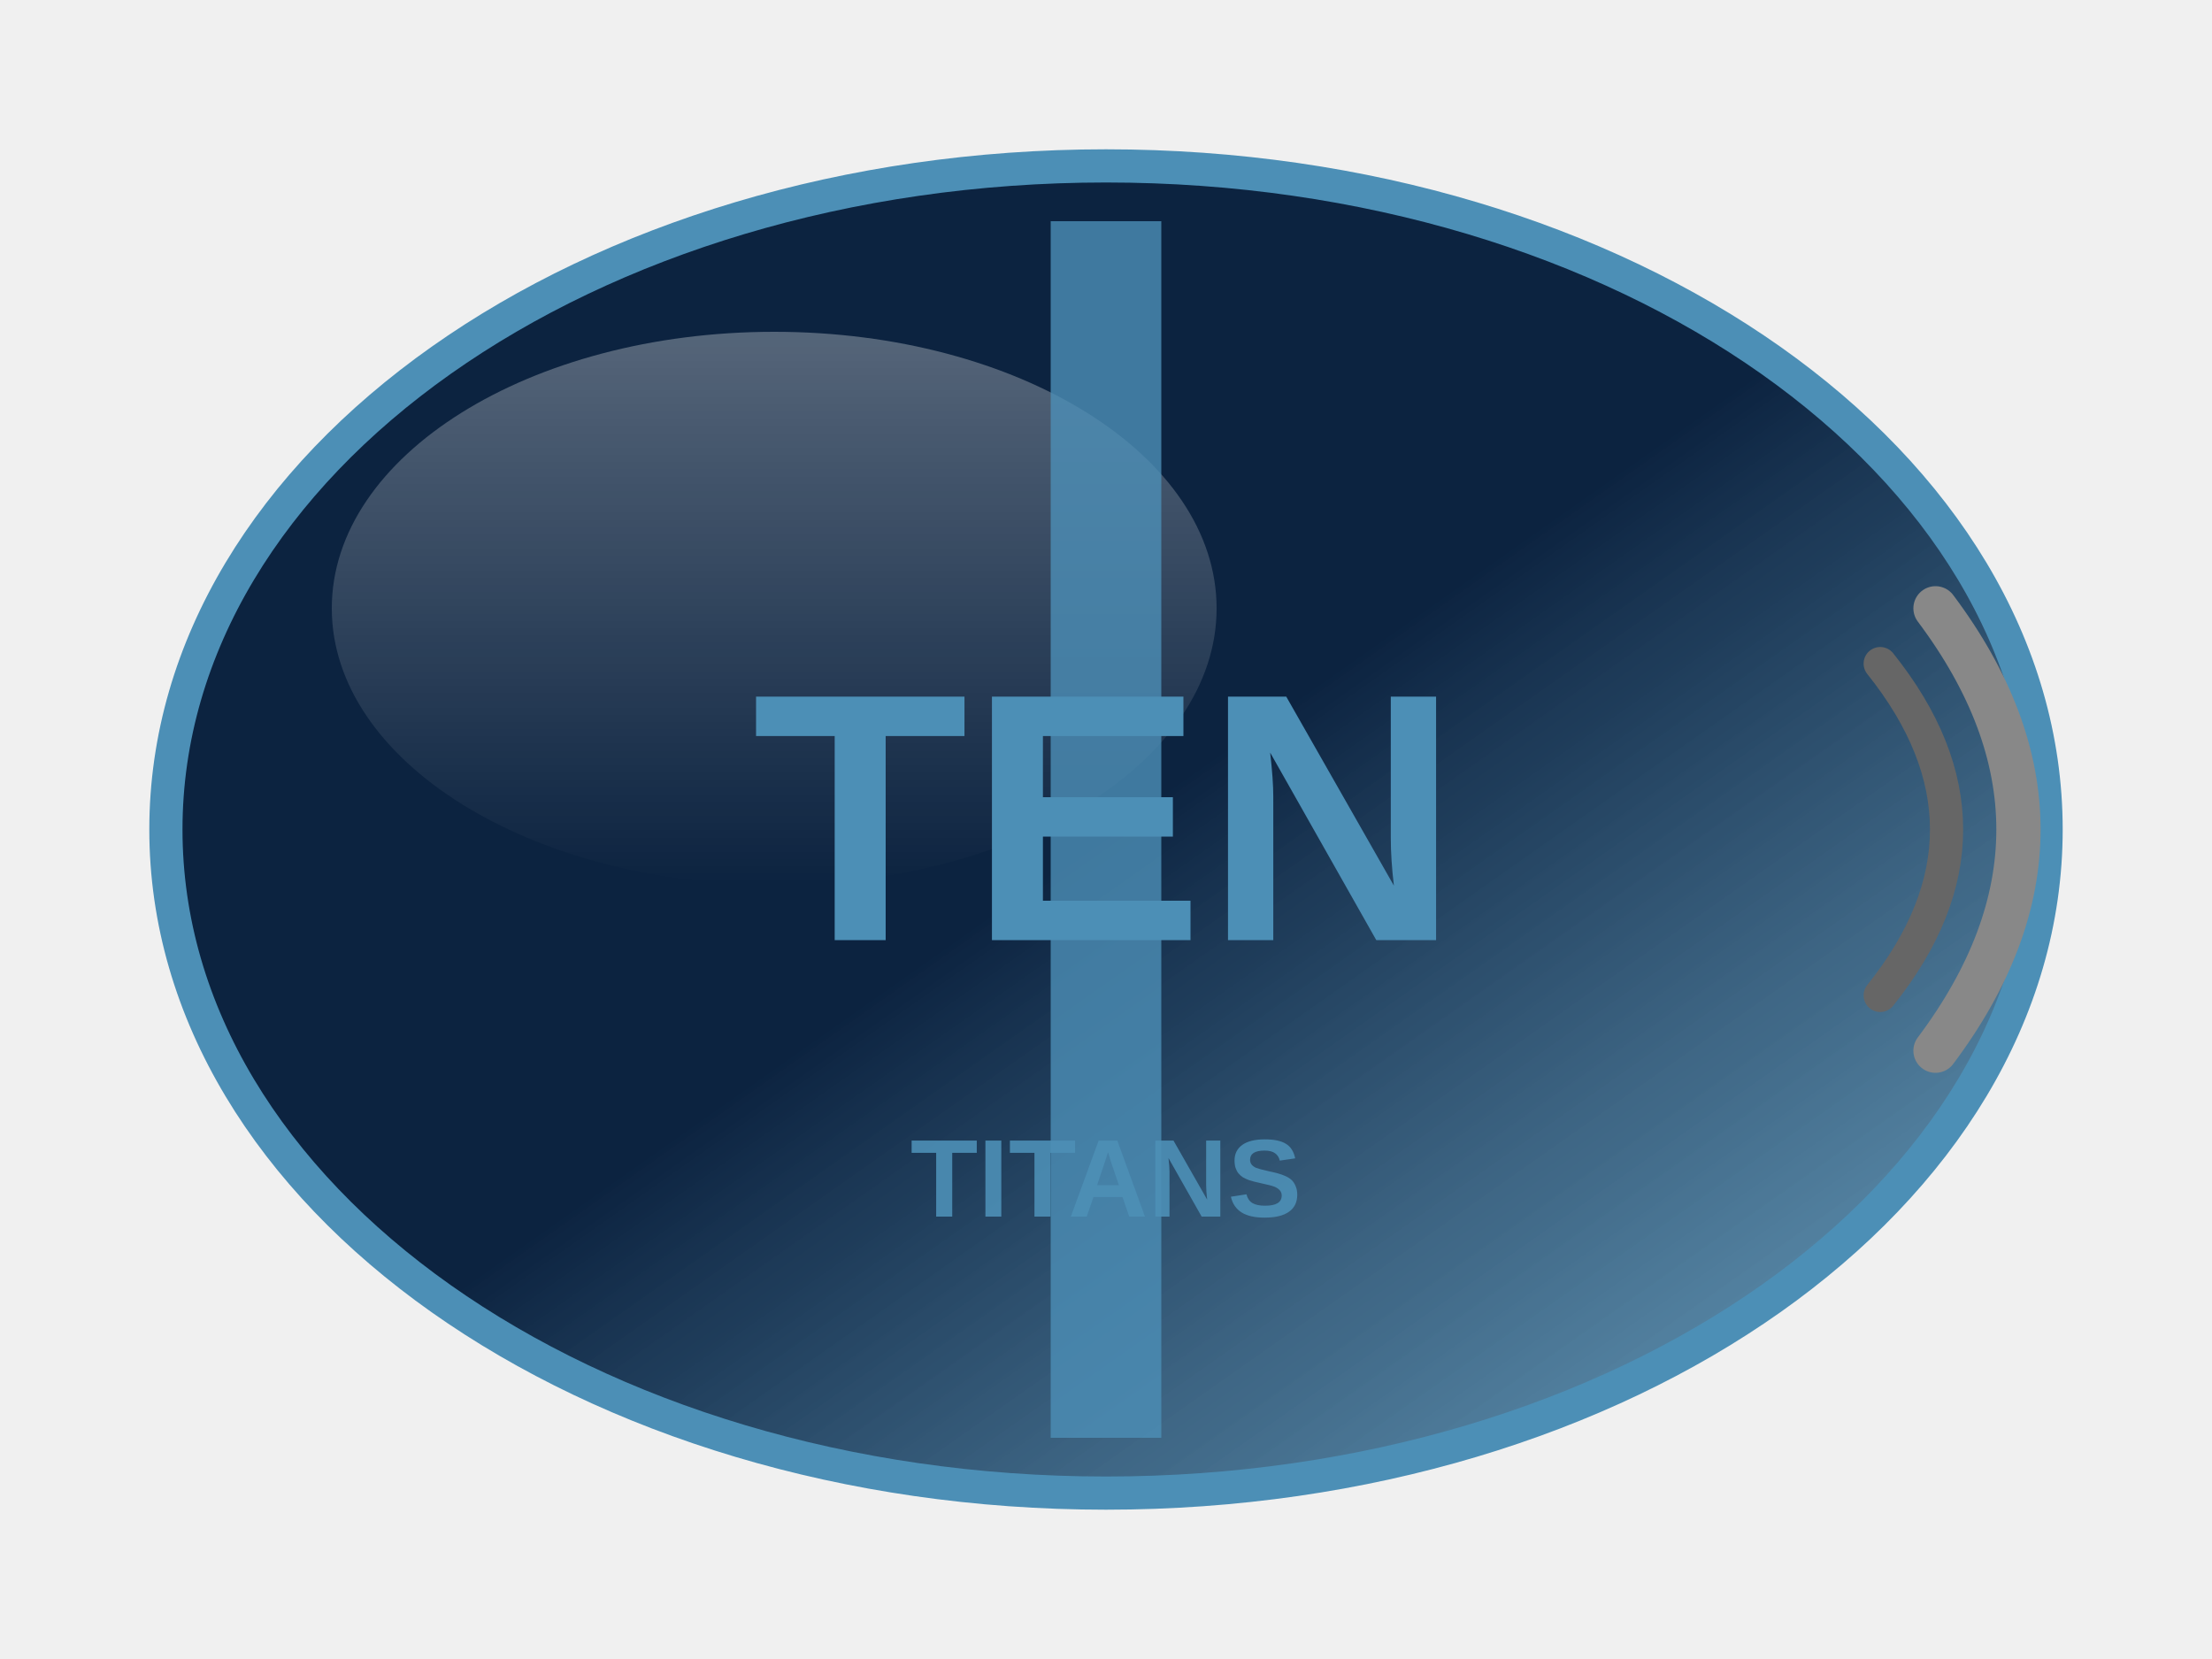
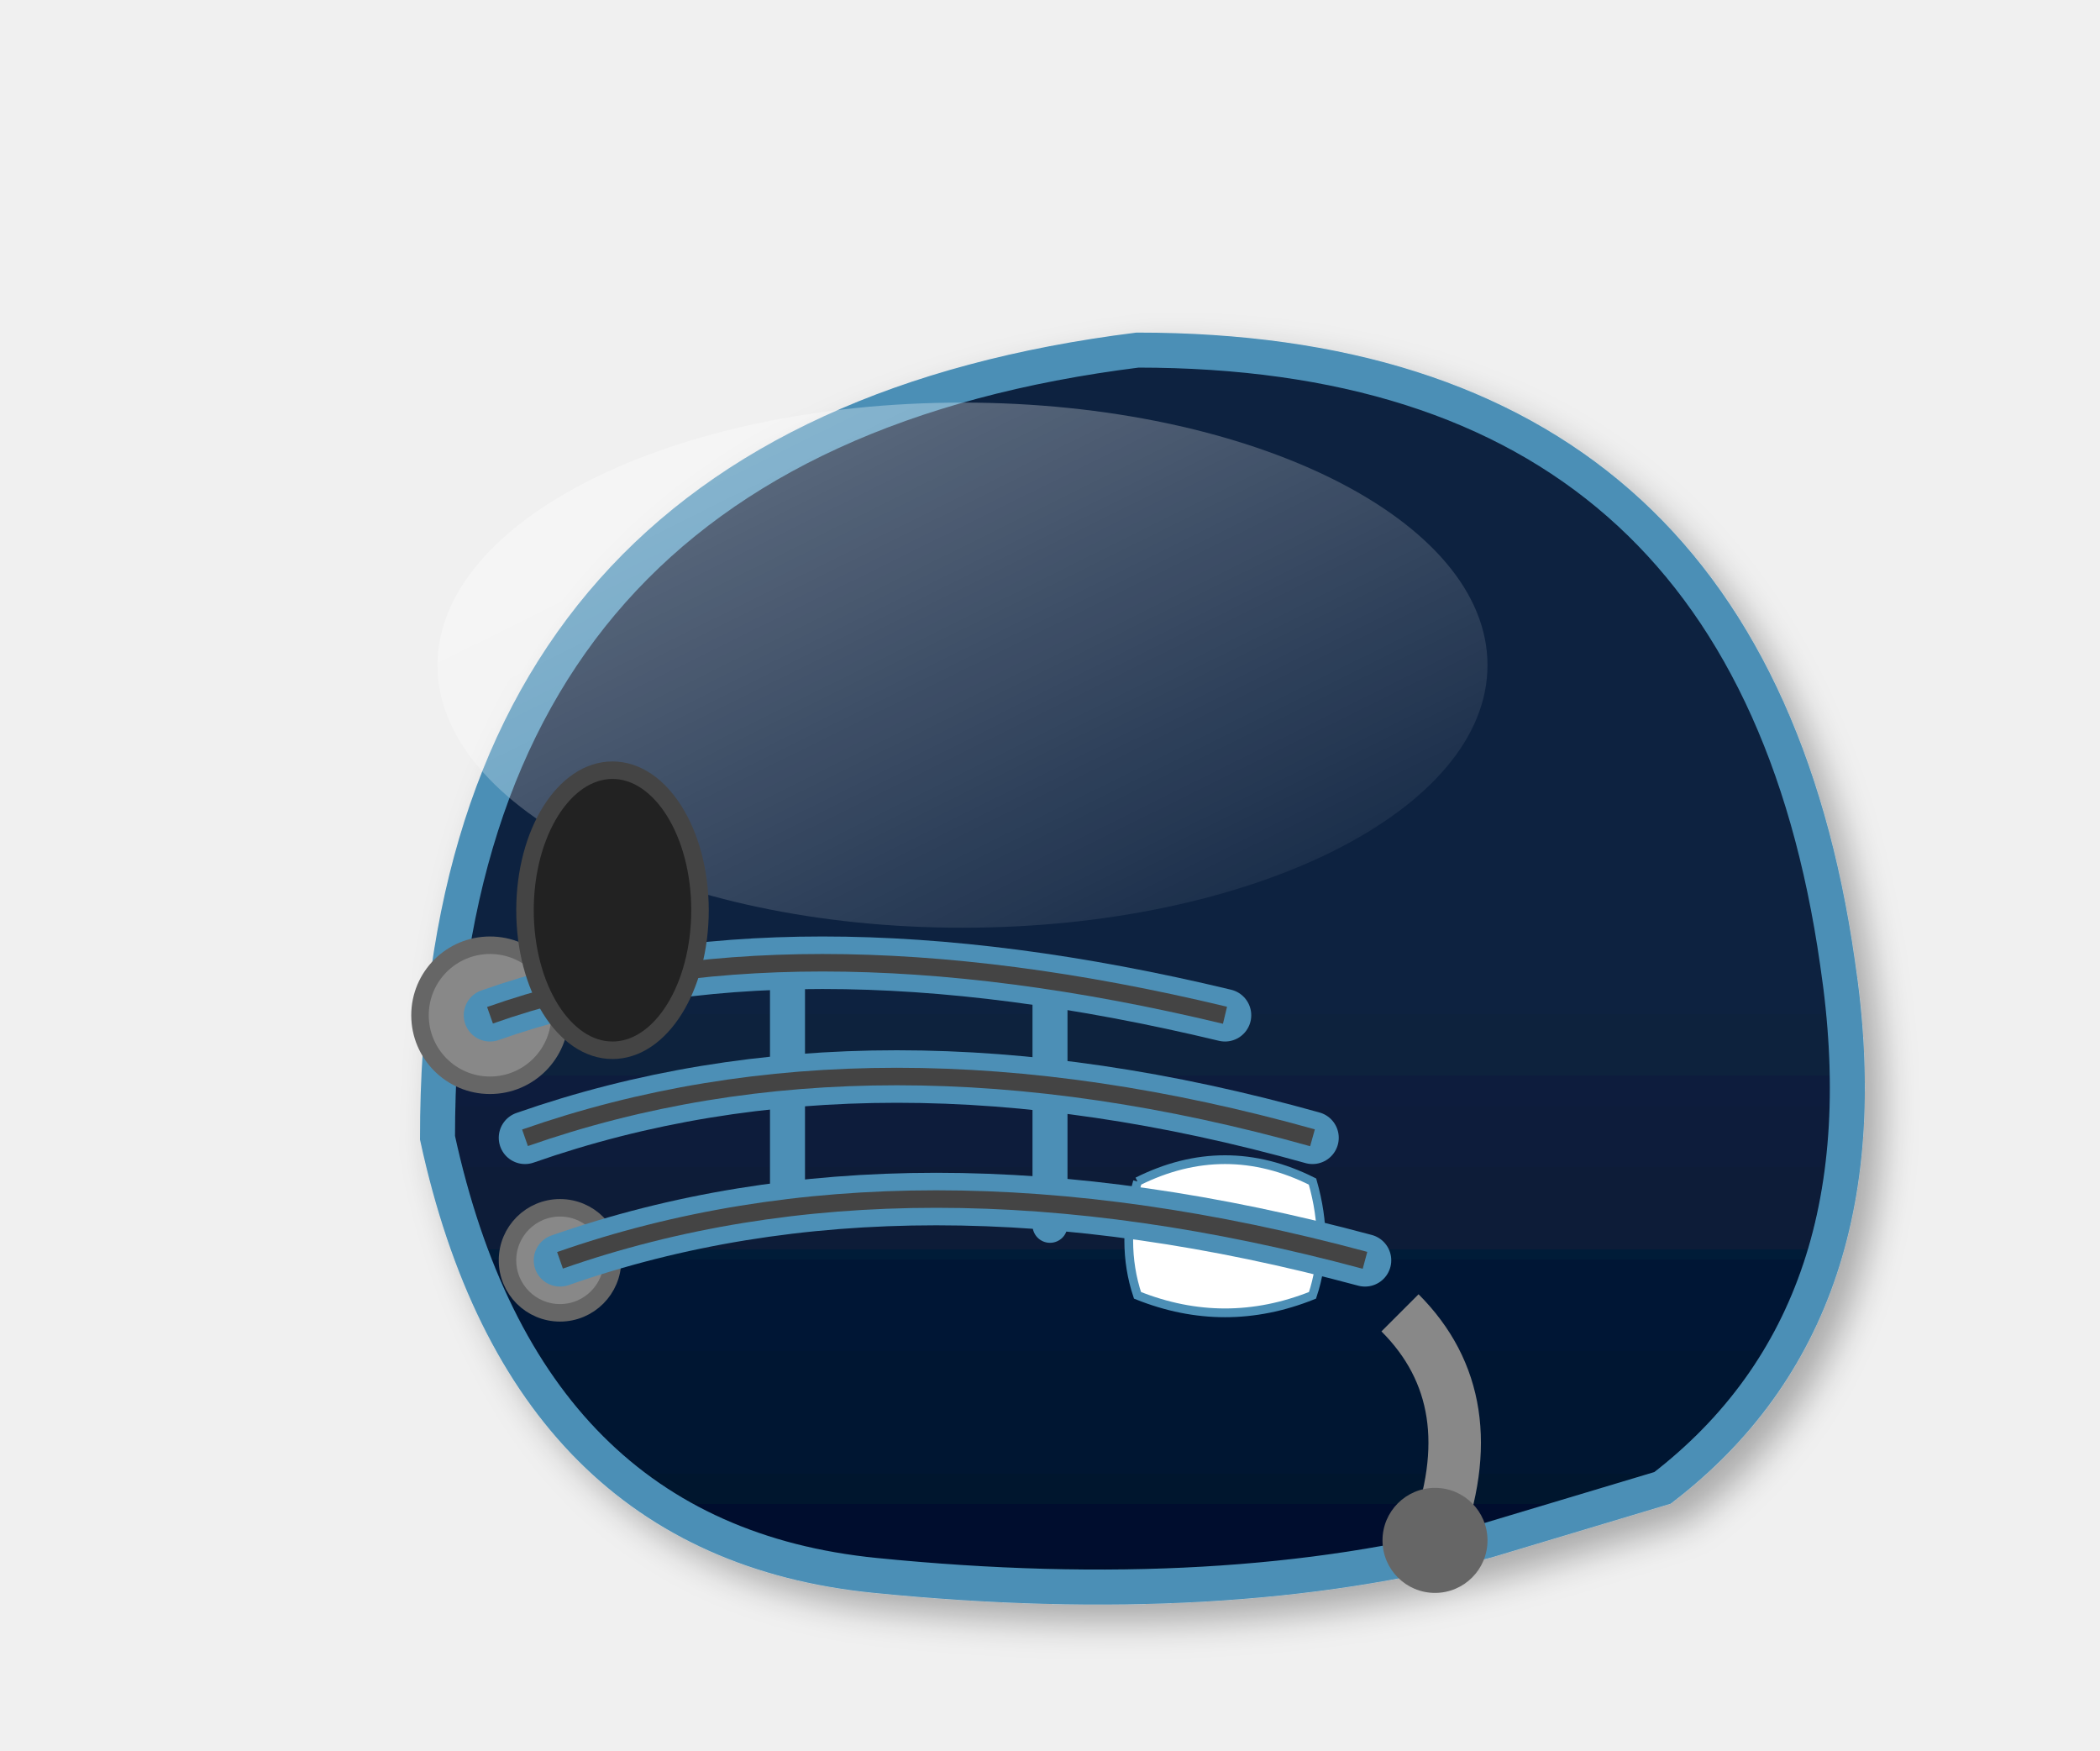
- <svg xmlns="http://www.w3.org/2000/svg" viewBox="0 0 200 150">
+ <svg xmlns="http://www.w3.org/2000/svg" viewBox="0 0 120 100">
  <defs>
-     <linearGradient id="helmetGradTEN" x1="0%" y1="0%" x2="100%" y2="100%">
+     <linearGradient id="helmetShellTEN" x1="0%" y1="0%" x2="0%" y2="100%">
      <stop offset="0%" style="stop-color:#0C2340;stop-opacity:1" />
      <stop offset="50%" style="stop-color:#0C2340;stop-opacity:1" />
-       <stop offset="100%" style="stop-color:#4C8FB6;stop-opacity:0.8" />
+       <stop offset="100%" style="stop-color:#000f2c;stop-opacity:1" />
    </linearGradient>
-     <linearGradient id="highlightTEN" x1="0%" y1="0%" x2="0%" y2="100%">
-       <stop offset="0%" style="stop-color:#ffffff;stop-opacity:0.3" />
+     <linearGradient id="helmetHighlightTEN" x1="0%" y1="0%" x2="100%" y2="100%">
+       <stop offset="0%" style="stop-color:#ffffff;stop-opacity:0.4" />
      <stop offset="100%" style="stop-color:#ffffff;stop-opacity:0" />
    </linearGradient>
+     <filter id="shadowTEN" x="-20%" y="-20%" width="140%" height="140%">
+       <feDropShadow dx="1" dy="1" stdDeviation="1" flood-opacity="0.3" />
+     </filter>
  </defs>
-   <ellipse cx="100" cy="75" rx="85" ry="60" fill="url(#helmetGradTEN)" stroke="#4C8FB6" stroke-width="3" />
-   <ellipse cx="70" cy="55" rx="40" ry="25" fill="url(#highlightTEN)" />
-   <path d="M 95 20 L 105 20 L 105 130 L 95 130 Z" fill="#4C8FB6" opacity="0.8" />
-   <path d="M 175 55 Q 190 75 175 95" fill="none" stroke="#888888" stroke-width="4" stroke-linecap="round" />
-   <path d="M 170 60 Q 182 75 170 90" fill="none" stroke="#666666" stroke-width="3" stroke-linecap="round" />
-   <text x="100" y="85" font-family="Arial, sans-serif" font-size="32" font-weight="bold" text-anchor="middle" fill="#4C8FB6" style="text-shadow: 1px 1px 2px rgba(0,0,0,0.5);">
-     TEN
-   </text>
-   <text x="100" y="110" font-family="Arial, sans-serif" font-size="10" font-weight="600" text-anchor="middle" fill="#4C8FB6" opacity="0.9">
-     TITANS
-   </text>
+   <path d="M 25 65 Q 25 25 65 20 Q 100 20 105 55 Q 108 75 95 85 L 85 88 Q 70 92 50 90 Q 30 88 25 65 Z" fill="url(#helmetShellTEN)" stroke="#4C8FB6" stroke-width="2" filter="url(#shadowTEN)" />
+   <ellipse cx="55" cy="38" rx="30" ry="15" fill="url(#helmetHighlightTEN)" />
+   <g transform="translate(45, 45) scale(0.5)">
+     <path d="M 40 45 Q 50 40 60 45 Q 62 52 60 58 Q 50 62 40 58 Q 38 52 40 45 M 42 50 L 58 53" fill="#FFFFFF" stroke="#4C8FB6" stroke-width="1" />
+   </g>
+   <circle cx="28" cy="58" r="4" fill="#888888" stroke="#666666" stroke-width="1" />
+   <circle cx="32" cy="72" r="3" fill="#888888" stroke="#666666" stroke-width="1" />
+   <g stroke="#4C8FB6" stroke-width="3" fill="none" stroke-linecap="round">
+     <path d="M 28 58 Q 45 52 70 58" />
+     <path d="M 30 65 Q 50 58 75 65" />
+     <path d="M 32 72 Q 52 65 78 72" />
+     <path d="M 45 55 L 45 68" stroke-width="2" />
+     <path d="M 60 57 L 60 70" stroke-width="2" />
+   </g>
+   <path d="M 28 58 Q 45 52 70 58" stroke="#444444" stroke-width="1" fill="none" />
+   <path d="M 30 65 Q 50 58 75 65" stroke="#444444" stroke-width="1" fill="none" />
+   <path d="M 32 72 Q 52 65 78 72" stroke="#444444" stroke-width="1" fill="none" />
+   <ellipse cx="35" cy="52" rx="5" ry="8" fill="#222222" stroke="#444444" stroke-width="1" />
+   <path d="M 80 75 Q 85 80 82 88" stroke="#888888" stroke-width="3" fill="none" />
+   <circle cx="82" cy="88" r="3" fill="#666666" />
</svg>
